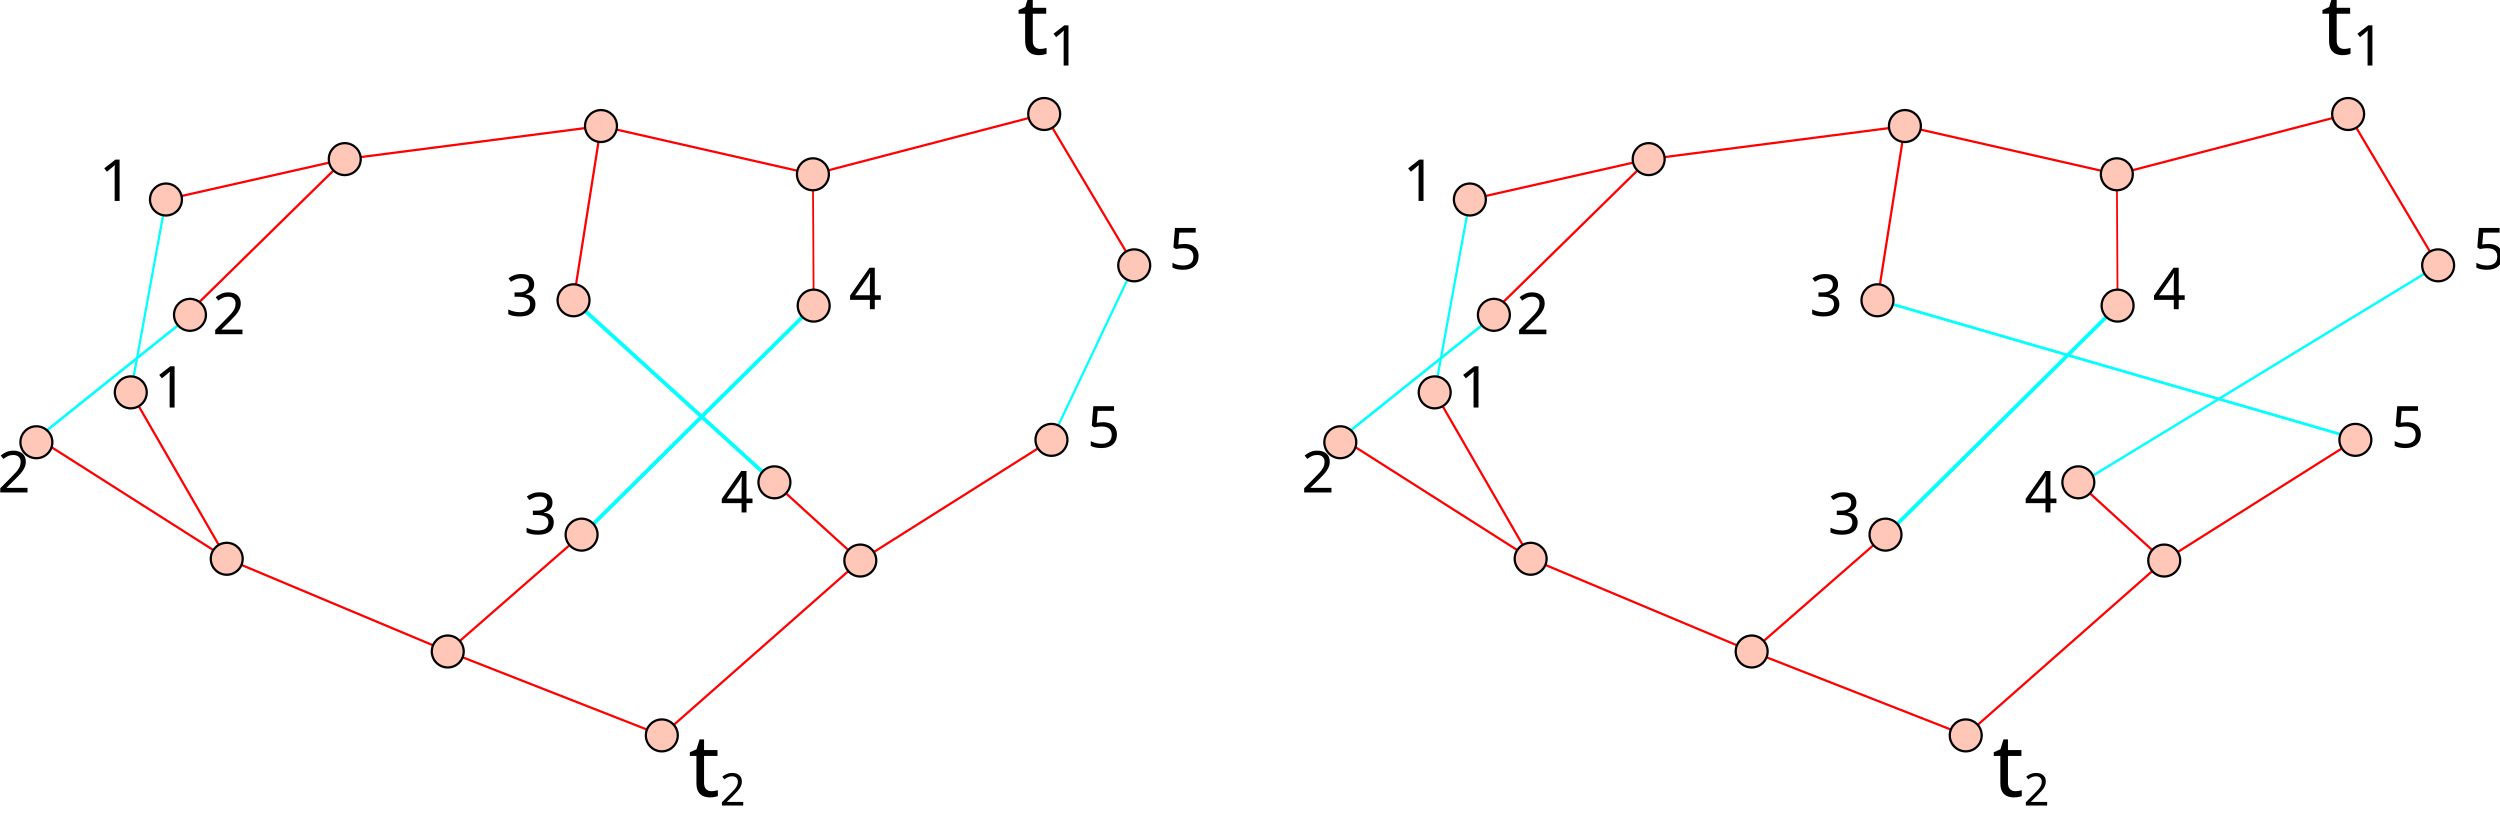
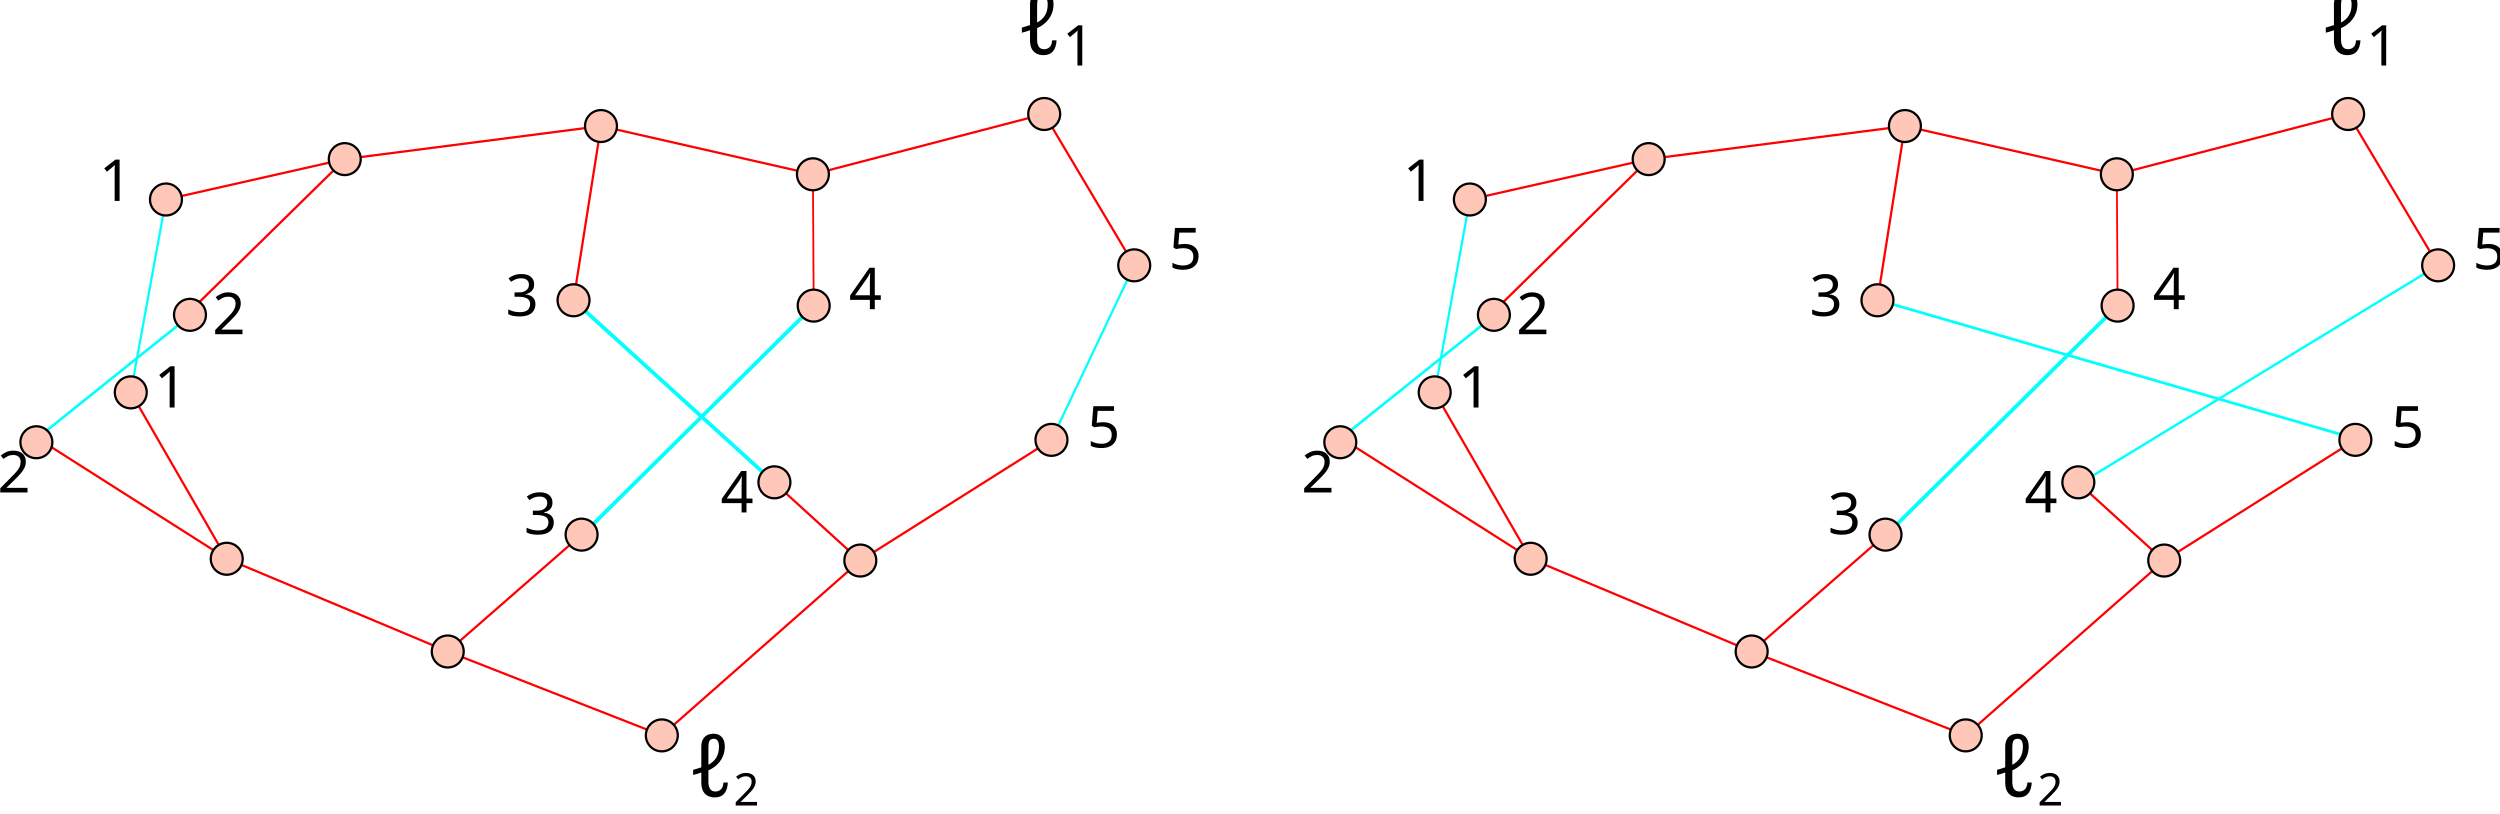
<svg xmlns="http://www.w3.org/2000/svg" xmlns:xlink="http://www.w3.org/1999/xlink" height="450.516" version="1.1" viewBox="0 0 1107.082 360.413" width="1383.852" id="svg2">
  <defs id="defs4" style="stroke-linecap:butt;stroke-linejoin:round">
    <style type="text/css" id="style6">
*{stroke-linecap:butt;stroke-linejoin:round;}
  </style>
    <defs id="defs91">
      <path style="stroke-linecap:butt;stroke-linejoin:round" id="C0_0_483d1e1a4f" d="M 0,7.071 C 1.875,7.071 3.674,6.326 5,5 6.326,3.674 7.071,1.875 7.071,0 7.071,-1.875 6.326,-3.674 5,-5 3.674,-6.326 1.875,-7.071 0,-7.071 c -1.875,0 -3.674,0.745 -5,2.071 -1.326,1.326 -2.071,3.125 -2.071,5 0,1.875 0.745,3.674 2.071,5 1.326,1.326 3.125,2.071 5,2.071 z" />
    </defs>
  </defs>
  <path transform="matrix(3.705493,-0.6580016,-2.278482,-1.070107,-160.7069,638.2339)" clip-path="url(#pf358491069)" d="M 460.027,203.747 388.328,157.11" style="fill:none;stroke:#00ffff;stroke-width:0.428;stroke-linecap:square;stroke-linejoin:round" id="path3602" />
  <path clip-path="url(#pf358491069)" d="M 110.045,453.175 52.038,388.581" style="fill:none;stroke:#00ffff;stroke-width:0.35;stroke-linecap:square;stroke-linejoin:round" id="path3156" transform="matrix(5.72538,-0.6359922,-3.520497,-1.034314,1326.578,673.2144)" />
  <path id="path3160" style="fill:none;stroke:#00ffff;stroke-width:0.429;stroke-linecap:square;stroke-linejoin:round" d="M 110.045,453.175 52.038,388.581" clip-path="url(#pf358491069)" transform="matrix(-4.875731,-0.4964784,2.998053,-0.8074223,-568.4507,553.2527)" />
  <path style="fill:none;stroke:#ff0000;stroke-width:1;stroke-linecap:butt;stroke-linejoin:miter;stroke-miterlimit:4;stroke-opacity:1;stroke-dasharray:none" d="M 266.137,55.815 253.984,132.98" id="path3357" />
  <path style="fill:none;stroke:#ff0000;stroke-width:0.8px;stroke-linecap:butt;stroke-linejoin:miter;stroke-opacity:1;display:inline" d="m 359.988,77.186 0.338,58.151" id="path3345" />
  <g id="line2d_3" style="stroke-linecap:butt;stroke-linejoin:round" transform="matrix(0.8518452,-0.5237937,-0.5237937,-0.8518452,217.1193,532.0244)">
    <path clip-path="url(#pf358491069)" d="M 189.098,230.346 111.505,217.312" style="fill:none;stroke:#ff0000;stroke-width:1;stroke-linecap:square;stroke-linejoin:round" id="path29" />
  </g>
  <path id="use3076" d="m 342.977,213.838 38.036,34.638" style="fill:none;stroke:#ff0000;stroke-width:1;stroke-linecap:butt;stroke-linejoin:miter;stroke-miterlimit:4;stroke-opacity:1;stroke-dasharray:none" />
  <use height="468" width="625" id="use112" y="230.346" xlink:href="#C0_0_483d1e1a4f" x="189.098" style="fill:#fec7b8;stroke:#000000;stroke-width:1;stroke-linecap:butt;stroke-linejoin:round" transform="matrix(0.8518452,-0.5237937,-0.5237937,-0.8518452,217.1193,532.0244)" />
  <use height="468" width="625" id="use116" y="228.956" xlink:href="#C0_0_483d1e1a4f" x="314.472" style="fill:#fec7b8;stroke:#000000;stroke-width:1;stroke-linecap:butt;stroke-linejoin:round" transform="matrix(0.8518452,-0.5237937,-0.5237937,-0.8518452,194.9838,573.344)" />
  <use height="468" width="625" id="use118" y="263.659" xlink:href="#C0_0_483d1e1a4f" x="272.201" style="fill:#fec7b8;stroke:#000000;stroke-width:1;stroke-linecap:butt;stroke-linejoin:round" transform="matrix(0.8518452,-0.5237937,-0.5237937,-0.8518452,266.5553,502.5104)" />
  <use height="468" width="625" id="use128" y="314.549" xlink:href="#C0_0_483d1e1a4f" x="309.449" style="fill:#fec7b8;stroke:#000000;stroke-width:1;stroke-linecap:butt;stroke-linejoin:round" transform="matrix(0.8518452,-0.5237937,-0.5237937,-0.8518452,155.1398,563.0141)" />
  <text id="text3307" y="139.88" x="223.919" style="font-size:38.4px;font-style:normal;font-variant:normal;font-weight:normal;font-stretch:normal;line-height:125%;letter-spacing:0px;word-spacing:0px;fill:#000000;fill-opacity:1;stroke:none;font-family:Sans;-inkscape-font-specification:Sans" xml:space="preserve">
    <tspan style="font-size:25.6px;font-style:normal;font-variant:normal;font-weight:normal;font-stretch:normal;font-family:cmmi10;-inkscape-font-specification:cmmi10" y="139.88" x="223.919" id="tspan3309">3</tspan>
  </text>
  <text xml:space="preserve" style="font-size:38.4px;font-style:normal;font-variant:normal;font-weight:normal;font-stretch:normal;line-height:125%;letter-spacing:0px;word-spacing:0px;fill:#000000;fill-opacity:1;stroke:none;font-family:Sans;-inkscape-font-specification:Sans" x="319.102" y="226.946" id="text3321">
    <tspan id="tspan3323" x="319.102" y="226.946" style="font-size:25.6px;font-style:normal;font-variant:normal;font-weight:normal;font-stretch:normal;font-family:cmmi10;-inkscape-font-specification:cmmi10">4</tspan>
  </text>
  <text xml:space="preserve" style="font-size:38.4px;font-style:normal;font-variant:normal;font-weight:normal;font-stretch:normal;line-height:125%;letter-spacing:0px;word-spacing:0px;fill:#000000;fill-opacity:1;stroke:none;font-family:Sans;-inkscape-font-specification:Sans" x="232.036" y="236.538" id="text3341">
    <tspan id="tspan3343" x="232.036" y="236.538" style="font-size:25.6px;font-style:normal;font-variant:normal;font-weight:normal;font-stretch:normal;font-family:cmmi10;-inkscape-font-specification:cmmi10">3</tspan>
  </text>
  <path id="path23" style="fill:none;stroke:#ff0000;stroke-width:1;stroke-linecap:square;stroke-linejoin:round" d="M 52.038,388.581 49.643,303.553" clip-path="url(#pf358491069)" transform="matrix(0.8518452,-0.5237937,-0.5237937,-0.8518452,217.1193,532.0244)" />
  <path id="path26" style="fill:none;stroke:#00ffff;stroke-width:1;stroke-linecap:square;stroke-linejoin:round" d="M 110.045,453.175 52.038,388.581" clip-path="url(#pf358491069)" transform="matrix(0.8518452,-0.5237937,-0.5237937,-0.8518452,217.1193,532.0244)" />
  <g id="line2d_5" style="stroke-linecap:butt;stroke-linejoin:round" transform="matrix(0.8518452,-0.5237937,-0.5237937,-0.8518452,217.1193,532.0244)">
    <path clip-path="url(#pf358491069)" d="M 461.177,281.715 359.944,312.619" style="fill:none;stroke:#ff0000;stroke-width:1;stroke-linecap:square;stroke-linejoin:round" id="path35" />
  </g>
  <g id="line2d_7" style="stroke-linecap:butt;stroke-linejoin:round" transform="matrix(0.8518452,-0.5237937,-0.5237937,-0.8518452,217.1193,532.0244)">
    <path clip-path="url(#pf358491069)" d="M 291.191,379.981 186.867,426.936" style="fill:none;stroke:#ff0000;stroke-width:1;stroke-linecap:square;stroke-linejoin:round" id="path41" />
  </g>
  <path id="path44" style="fill:none;stroke:#ff0000;stroke-width:0.726;stroke-linecap:square;stroke-linejoin:round" d="M 17.779,368.995 49.643,303.553" clip-path="url(#pf358491069)" transform="matrix(1.174058,-0.7219203,-0.7219203,-1.174058,261.0765,639.4796)" />
  <path id="path47" style="fill:none;stroke:#ff0000;stroke-width:1;stroke-linecap:square;stroke-linejoin:round" d="M 388.328,157.11 288.231,155.924" clip-path="url(#pf358491069)" transform="matrix(0.8518452,-0.5237937,-0.5237937,-0.8518452,217.1193,532.0244)" />
  <path id="path53" style="fill:none;stroke:#ff0000;stroke-width:1;stroke-linecap:square;stroke-linejoin:round" d="m 110.045,453.175 76.822,-26.239" clip-path="url(#pf358491069)" transform="matrix(0.8518452,-0.5237937,-0.5237937,-0.8518452,217.1193,532.0244)" />
  <g id="line2d_12" style="stroke-linecap:butt;stroke-linejoin:round" transform="matrix(0.8518452,-0.5237937,-0.5237937,-0.8518452,217.1193,532.0244)">
    <path clip-path="url(#pf358491069)" d="m 460.027,203.747 1.15,77.968" style="fill:none;stroke:#ff0000;stroke-width:1;stroke-linecap:square;stroke-linejoin:round" id="path56" />
  </g>
  <g id="line2d_13" style="stroke-linecap:butt;stroke-linejoin:round" transform="matrix(0.8518452,-0.5237937,-0.5237937,-0.8518452,217.1193,532.0244)">
    <path clip-path="url(#pf358491069)" d="M 288.231,155.924 172.795,136.007" style="fill:none;stroke:#ff0000;stroke-width:1;stroke-linecap:square;stroke-linejoin:round" id="path59" />
  </g>
  <path id="path65" style="fill:none;stroke:#00ffff;stroke-width:0.816;stroke-linecap:square;stroke-linejoin:round" d="M 87.953,418.066 17.779,368.995" clip-path="url(#pf358491069)" transform="matrix(1.769716,-0.3782007,-1.088186,-0.6150674,385.9051,428.1969)" />
  <path id="path68" style="fill:none;stroke:#ff0000;stroke-width:0.979;stroke-linecap:square;stroke-linejoin:round" d="m 87.953,418.066 98.914,8.87" clip-path="url(#pf358491069)" transform="matrix(0.7582826,-0.6134251,-0.4662628,-0.9976127,210.0959,611.0925)" />
  <g id="line2d_17" style="stroke-linecap:butt;stroke-linejoin:round" transform="matrix(0.8518452,-0.5237937,-0.5237937,-0.8518452,217.1193,532.0244)">
    <path clip-path="url(#pf358491069)" d="m 359.944,312.619 -68.753,67.362" style="fill:none;stroke:#ff0000;stroke-width:1;stroke-linecap:square;stroke-linejoin:round" id="path71" />
  </g>
  <g id="line2d_19" style="stroke-linecap:butt;stroke-linejoin:round" transform="matrix(0.8518452,-0.5237937,-0.5237937,-0.8518452,217.1193,532.0244)">
    <path clip-path="url(#pf358491069)" d="M 111.505,217.312 49.643,303.553" style="fill:none;stroke:#ff0000;stroke-width:1;stroke-linecap:square;stroke-linejoin:round" id="path77" />
  </g>
  <path id="path83" style="fill:none;stroke:#00ffff;stroke-width:1;stroke-linecap:square;stroke-linejoin:round" d="M 460.027,203.747 388.328,157.11" clip-path="url(#pf358491069)" transform="matrix(0.8518452,-0.5237937,-0.5237937,-0.8518452,217.1193,532.0244)" />
  <g id="line2d_22" style="stroke-linecap:butt;stroke-linejoin:round" transform="matrix(0.8518452,-0.5237937,-0.5237937,-0.8518452,217.1193,532.0244)">
    <path clip-path="url(#pf358491069)" d="m 172.795,136.007 -61.29,81.305" style="fill:none;stroke:#ff0000;stroke-width:1;stroke-linecap:square;stroke-linejoin:round" id="path86" />
  </g>
  <g id="matplotlib.axis_1" style="stroke-linecap:butt;stroke-linejoin:round" transform="matrix(0.8518452,-0.5237937,-0.5237937,-0.8518452,217.1193,532.0244)" />
  <g id="matplotlib.axis_2" style="stroke-linecap:butt;stroke-linejoin:round" transform="matrix(0.8518452,-0.5237937,-0.5237937,-0.8518452,217.1193,532.0244)" />
  <use height="468" width="625" id="use94" y="418.066" xlink:href="#C0_0_483d1e1a4f" x="87.953" style="fill:#fec7b8;stroke:#000000;stroke-width:1;stroke-linecap:butt;stroke-linejoin:round" transform="matrix(0.8518452,-0.5237937,-0.5237937,-0.8518452,228.187,541.6165)" />
  <use height="468" width="625" id="use96" y="388.581" xlink:href="#C0_0_483d1e1a4f" x="52.037" style="fill:#fec7b8;stroke:#000000;stroke-width:1;stroke-linecap:butt;stroke-linejoin:round" transform="matrix(0.8518452,-0.5237937,-0.5237937,-0.8518452,217.1193,532.0244)" />
  <use height="468" width="625" id="use100" y="157.11" xlink:href="#C0_0_483d1e1a4f" x="388.328" style="fill:#fec7b8;stroke:#000000;stroke-width:1;stroke-linecap:butt;stroke-linejoin:round" transform="matrix(0.8518452,-0.5237937,-0.5237937,-0.8518452,217.1193,532.0244)" />
  <use height="468" width="625" id="use102" y="136.007" xlink:href="#C0_0_483d1e1a4f" x="172.795" style="fill:#fec7b8;stroke:#000000;stroke-width:1;stroke-linecap:butt;stroke-linejoin:round" transform="matrix(0.8518452,-0.5237937,-0.5237937,-0.8518452,217.1193,532.0244)" />
  <use height="468" width="625" id="use104" y="312.619" xlink:href="#C0_0_483d1e1a4f" x="359.944" style="fill:#fec7b8;stroke:#000000;stroke-width:1;stroke-linecap:butt;stroke-linejoin:round" transform="matrix(0.8518452,-0.5237937,-0.5237937,-0.8518452,217.1193,532.0244)" />
  <use height="468" width="625" id="use106" y="368.995" xlink:href="#C0_0_483d1e1a4f" x="17.778" style="fill:#fec7b8;stroke:#000000;stroke-width:1;stroke-linecap:butt;stroke-linejoin:round" transform="matrix(0.8518452,-0.5237937,-0.5237937,-0.8518452,194.2459,519.4809)" />
  <use height="468" width="625" id="use108" y="281.715" xlink:href="#C0_0_483d1e1a4f" x="461.177" style="fill:#fec7b8;stroke:#000000;stroke-width:1;stroke-linecap:butt;stroke-linejoin:round" transform="matrix(0.8518452,-0.5237937,-0.5237937,-0.8518452,217.1193,532.0244)" />
  <use height="468" width="625" id="use110" y="217.312" xlink:href="#C0_0_483d1e1a4f" x="111.505" style="fill:#fec7b8;stroke:#000000;stroke-width:1;stroke-linecap:butt;stroke-linejoin:round" transform="matrix(0.8518452,-0.5237937,-0.5237937,-0.8518452,217.1193,532.0244)" />
  <use height="468" width="625" id="use114" y="203.747" xlink:href="#C0_0_483d1e1a4f" x="460.027" style="fill:#fec7b8;stroke:#000000;stroke-width:1;stroke-linecap:butt;stroke-linejoin:round" transform="matrix(0.8518452,-0.5237937,-0.5237937,-0.8518452,217.1193,532.0244)" />
  <use height="468" width="625" id="use120" y="426.936" xlink:href="#C0_0_483d1e1a4f" x="186.867" style="fill:#fec7b8;stroke:#000000;stroke-width:1;stroke-linecap:butt;stroke-linejoin:round" transform="matrix(0.8518452,-0.5237937,-0.5237937,-0.8518452,217.1193,532.0244)" />
  <use height="468" width="625" id="use122" y="155.924" xlink:href="#C0_0_483d1e1a4f" x="288.231" style="fill:#fec7b8;stroke:#000000;stroke-width:1;stroke-linecap:butt;stroke-linejoin:round" transform="matrix(0.8518452,-0.5237937,-0.5237937,-0.8518452,217.1193,532.0244)" />
  <use height="468" width="625" id="use126" y="379.981" xlink:href="#C0_0_483d1e1a4f" x="291.191" style="fill:#fec7b8;stroke:#000000;stroke-width:1;stroke-linecap:butt;stroke-linejoin:round" transform="matrix(0.8518452,-0.5237937,-0.5237937,-0.8518452,217.1193,532.0244)" />
  <use height="468" width="625" id="use130" y="453.175" xlink:href="#C0_0_483d1e1a4f" x="110.045" style="fill:#fec7b8;stroke:#000000;stroke-width:1;stroke-linecap:butt;stroke-linejoin:round" transform="matrix(0.8518452,-0.5237937,-0.5237937,-0.8518452,217.1193,532.0244)" />
  <use height="468" width="625" id="use132" y="303.553" xlink:href="#C0_0_483d1e1a4f" x="49.643" style="fill:#fec7b8;stroke:#000000;stroke-width:1;stroke-linecap:butt;stroke-linejoin:round" transform="matrix(0.8518452,-0.5237937,-0.5237937,-0.8518452,217.1193,532.0244)" />
  <defs id="defs134">
    <clipPath id="pf358491069">
      <rect height="406.08" width="550.08" x="7.2" y="54.904" id="rect137" style="stroke-linecap:butt;stroke-linejoin:round" />
    </clipPath>
  </defs>
  <text xml:space="preserve" style="font-size:38.4px;font-style:normal;font-variant:normal;font-weight:normal;font-stretch:normal;line-height:125%;letter-spacing:0px;word-spacing:0px;fill:#000000;fill-opacity:1;stroke:none;font-family:Sans;-inkscape-font-specification:Sans" x="450.44" y="24.038" id="text3293">
-     <tspan id="tspan3295" x="450.44" y="24.038" style="font-style:normal;font-variant:normal;font-weight:normal;font-stretch:normal;font-family:cmmi10;-inkscape-font-specification:cmmi10">t<tspan style="font-size:24.96px;baseline-shift:sub" id="tspan3297">1</tspan>
+     <tspan id="tspan3295" x="450.44" y="24.038" style="font-style:normal;font-variant:normal;font-weight:normal;font-stretch:normal;font-family:cmmi10;-inkscape-font-specification:cmmi10">ℓ<tspan style="font-size:24.96px;baseline-shift:sub" id="tspan3297">1</tspan>
    </tspan>
  </text>
  <text id="text3299" y="352.733" x="304.874" style="font-size:38.4px;font-style:normal;font-variant:normal;font-weight:normal;font-stretch:normal;line-height:125%;letter-spacing:0px;word-spacing:0px;fill:#000000;fill-opacity:1;stroke:none;font-family:Sans;-inkscape-font-specification:Sans" xml:space="preserve">
-     <tspan style="font-style:normal;font-variant:normal;font-weight:normal;font-stretch:normal;font-family:cmmi10;-inkscape-font-specification:cmmi10" y="352.733" x="304.874" id="tspan3301">t<tspan style="font-size:52%;baseline-shift:sub" id="tspan3305">2</tspan>
+     <tspan style="font-style:normal;font-variant:normal;font-weight:normal;font-stretch:normal;font-family:cmmi10;-inkscape-font-specification:cmmi10" y="352.733" x="304.874" id="tspan3301">ℓ<tspan style="font-size:52%;baseline-shift:sub" id="tspan3305">2</tspan>
    </tspan>
  </text>
  <text xml:space="preserve" style="font-size:38.4px;font-style:normal;font-variant:normal;font-weight:normal;font-stretch:normal;line-height:125%;letter-spacing:0px;word-spacing:0px;fill:#000000;fill-opacity:1;stroke:none;font-family:Sans;-inkscape-font-specification:Sans" x="43.884" y="88.968" id="text3313">
    <tspan id="tspan3315" x="43.884" y="88.968" style="font-size:25.6px;font-style:normal;font-variant:normal;font-weight:normal;font-stretch:normal;font-family:cmmi10;-inkscape-font-specification:cmmi10">1</tspan>
  </text>
  <text id="text3317" y="218.092" x="-1.125" style="font-size:38.4px;font-style:normal;font-variant:normal;font-weight:normal;font-stretch:normal;line-height:125%;letter-spacing:0px;word-spacing:0px;fill:#000000;fill-opacity:1;stroke:none;font-family:Sans;-inkscape-font-specification:Sans" xml:space="preserve">
    <tspan style="font-size:25.6px;font-style:normal;font-variant:normal;font-weight:normal;font-stretch:normal;font-family:cmmi10;-inkscape-font-specification:cmmi10" y="218.092" x="-1.125" id="tspan3319">2</tspan>
  </text>
  <text id="text3325" y="119.22" x="517.584" style="font-size:38.4px;font-style:normal;font-variant:normal;font-weight:normal;font-stretch:normal;line-height:125%;letter-spacing:0px;word-spacing:0px;fill:#000000;fill-opacity:1;stroke:none;font-family:Sans;-inkscape-font-specification:Sans" xml:space="preserve">
    <tspan style="font-size:25.6px;font-style:normal;font-variant:normal;font-weight:normal;font-stretch:normal;font-family:cmmi10;-inkscape-font-specification:cmmi10" y="119.22" x="517.584" id="tspan3327">5</tspan>
  </text>
  <text id="text3329" y="180.462" x="68.233" style="font-size:38.4px;font-style:normal;font-variant:normal;font-weight:normal;font-stretch:normal;line-height:125%;letter-spacing:0px;word-spacing:0px;fill:#000000;fill-opacity:1;stroke:none;font-family:Sans;-inkscape-font-specification:Sans" xml:space="preserve">
    <tspan style="font-size:25.6px;font-style:normal;font-variant:normal;font-weight:normal;font-stretch:normal;font-family:cmmi10;-inkscape-font-specification:cmmi10" y="180.462" x="68.233" id="tspan3331">1</tspan>
  </text>
  <text id="text3333" y="136.929" x="375.917" style="font-size:38.4px;font-style:normal;font-variant:normal;font-weight:normal;font-stretch:normal;line-height:125%;letter-spacing:0px;word-spacing:0px;fill:#000000;fill-opacity:1;stroke:none;font-family:Sans;-inkscape-font-specification:Sans" xml:space="preserve">
    <tspan style="font-size:25.6px;font-style:normal;font-variant:normal;font-weight:normal;font-stretch:normal;font-family:cmmi10;-inkscape-font-specification:cmmi10" y="136.929" x="375.917" id="tspan3335">4</tspan>
  </text>
  <text xml:space="preserve" style="font-size:38.4px;font-style:normal;font-variant:normal;font-weight:normal;font-stretch:normal;line-height:125%;letter-spacing:0px;word-spacing:0px;fill:#000000;fill-opacity:1;stroke:none;font-family:Sans;-inkscape-font-specification:Sans" x="481.429" y="198.17" id="text3337">
    <tspan id="tspan3339" x="481.429" y="198.17" style="font-size:25.6px;font-style:normal;font-variant:normal;font-weight:normal;font-stretch:normal;font-family:cmmi10;-inkscape-font-specification:cmmi10">5</tspan>
  </text>
  <text xml:space="preserve" style="font-size:38.4px;font-style:normal;font-variant:normal;font-weight:normal;font-stretch:normal;line-height:125%;letter-spacing:0px;word-spacing:0px;fill:#000000;fill-opacity:1;stroke:none;font-family:Sans;-inkscape-font-specification:Sans" x="94.058" y="147.996" id="text3068">
    <tspan id="tspan3070" x="94.058" y="147.996" style="font-size:25.6px;font-style:normal;font-variant:normal;font-weight:normal;font-stretch:normal;font-family:cmmi10;-inkscape-font-specification:cmmi10">2</tspan>
  </text>
  <path transform="matrix(5.72538,-0.6359922,-3.520497,-1.034314,1903.994,673.2144)" id="path3530" style="fill:none;stroke:#00ffff;stroke-width:0.35;stroke-linecap:square;stroke-linejoin:round" d="M 110.045,453.175 52.038,388.581" clip-path="url(#pf358491069)" />
  <path transform="matrix(-11.37195,-0.3701804,6.992534,-0.602024,-1086.357,446.2729)" clip-path="url(#pf358491069)" d="M 110.045,453.175 52.038,388.581" style="fill:none;stroke:#00ffff;stroke-width:0.326;stroke-linecap:square;stroke-linejoin:round" id="path3532" />
  <path id="path3534" d="M 843.553,55.815 831.4,132.98" style="fill:none;stroke:#ff0000;stroke-width:1;stroke-linecap:butt;stroke-linejoin:miter;stroke-miterlimit:4;stroke-opacity:1;stroke-dasharray:none" />
  <path id="path3536" d="m 937.404,77.186 0.338,58.151" style="fill:none;stroke:#ff0000;stroke-width:0.8px;stroke-linecap:butt;stroke-linejoin:miter;stroke-opacity:1;display:inline" />
  <g transform="matrix(0.8518452,-0.5237937,-0.5237937,-0.8518452,794.5358,532.0244)" style="stroke-linecap:butt;stroke-linejoin:round" id="g3538">
    <path id="path3540" style="fill:none;stroke:#ff0000;stroke-width:1;stroke-linecap:square;stroke-linejoin:round" d="M 189.098,230.346 111.505,217.312" clip-path="url(#pf358491069)" />
  </g>
  <path style="fill:none;stroke:#ff0000;stroke-width:1;stroke-linecap:butt;stroke-linejoin:miter;stroke-miterlimit:4;stroke-opacity:1;stroke-dasharray:none" d="m 920.393,213.838 38.036,34.638" id="path3542" />
  <use transform="matrix(0.8518452,-0.5237937,-0.5237937,-0.8518452,794.5358,532.0244)" style="fill:#fec7b8;stroke:#000000;stroke-width:1;stroke-linecap:butt;stroke-linejoin:round" x="189.098" xlink:href="#C0_0_483d1e1a4f" y="230.346" id="use3544" width="625" height="468" />
  <use transform="matrix(0.8518452,-0.5237937,-0.5237937,-0.8518452,772.4003,573.344)" style="fill:#fec7b8;stroke:#000000;stroke-width:1;stroke-linecap:butt;stroke-linejoin:round" x="314.472" xlink:href="#C0_0_483d1e1a4f" y="228.956" id="use3546" width="625" height="468" />
  <use transform="matrix(0.8518452,-0.5237937,-0.5237937,-0.8518452,843.9718,502.5104)" style="fill:#fec7b8;stroke:#000000;stroke-width:1;stroke-linecap:butt;stroke-linejoin:round" x="272.201" xlink:href="#C0_0_483d1e1a4f" y="263.659" id="use3548" width="625" height="468" />
  <use transform="matrix(0.8518452,-0.5237937,-0.5237937,-0.8518452,732.5563,563.0141)" style="fill:#fec7b8;stroke:#000000;stroke-width:1;stroke-linecap:butt;stroke-linejoin:round" x="309.449" xlink:href="#C0_0_483d1e1a4f" y="314.549" id="use3550" width="625" height="468" />
  <text xml:space="preserve" style="font-size:38.4px;font-style:normal;font-variant:normal;font-weight:normal;font-stretch:normal;line-height:125%;letter-spacing:0px;word-spacing:0px;fill:#000000;fill-opacity:1;stroke:none;font-family:Sans;-inkscape-font-specification:Sans" x="801.336" y="139.88" id="text3552">
    <tspan id="tspan3554" x="801.336" y="139.88" style="font-size:25.6px;font-style:normal;font-variant:normal;font-weight:normal;font-stretch:normal;font-family:cmmi10;-inkscape-font-specification:cmmi10">3</tspan>
  </text>
  <text id="text3556" y="226.946" x="896.519" style="font-size:38.4px;font-style:normal;font-variant:normal;font-weight:normal;font-stretch:normal;line-height:125%;letter-spacing:0px;word-spacing:0px;fill:#000000;fill-opacity:1;stroke:none;font-family:Sans;-inkscape-font-specification:Sans" xml:space="preserve">
    <tspan style="font-size:25.6px;font-style:normal;font-variant:normal;font-weight:normal;font-stretch:normal;font-family:cmmi10;-inkscape-font-specification:cmmi10" y="226.946" x="896.519" id="tspan3558">4</tspan>
  </text>
  <text id="text3560" y="236.538" x="809.452" style="font-size:38.4px;font-style:normal;font-variant:normal;font-weight:normal;font-stretch:normal;line-height:125%;letter-spacing:0px;word-spacing:0px;fill:#000000;fill-opacity:1;stroke:none;font-family:Sans;-inkscape-font-specification:Sans" xml:space="preserve">
    <tspan style="font-size:25.6px;font-style:normal;font-variant:normal;font-weight:normal;font-stretch:normal;font-family:cmmi10;-inkscape-font-specification:cmmi10" y="236.538" x="809.452" id="tspan3562">3</tspan>
  </text>
  <path transform="matrix(0.8518452,-0.5237937,-0.5237937,-0.8518452,794.5358,532.0244)" clip-path="url(#pf358491069)" d="M 52.038,388.581 49.643,303.553" style="fill:none;stroke:#ff0000;stroke-width:1;stroke-linecap:square;stroke-linejoin:round" id="path3564" />
  <path transform="matrix(0.8518452,-0.5237937,-0.5237937,-0.8518452,794.5358,532.0244)" clip-path="url(#pf358491069)" d="M 110.045,453.175 52.038,388.581" style="fill:none;stroke:#00ffff;stroke-width:1;stroke-linecap:square;stroke-linejoin:round" id="path3566" />
  <g transform="matrix(0.8518452,-0.5237937,-0.5237937,-0.8518452,794.5358,532.0244)" style="stroke-linecap:butt;stroke-linejoin:round" id="g3568">
    <path id="path3570" style="fill:none;stroke:#ff0000;stroke-width:1;stroke-linecap:square;stroke-linejoin:round" d="M 461.177,281.715 359.944,312.619" clip-path="url(#pf358491069)" />
  </g>
  <g transform="matrix(0.8518452,-0.5237937,-0.5237937,-0.8518452,794.5358,532.0244)" style="stroke-linecap:butt;stroke-linejoin:round" id="g3572">
    <path id="path3574" style="fill:none;stroke:#ff0000;stroke-width:1;stroke-linecap:square;stroke-linejoin:round" d="M 291.191,379.981 186.867,426.936" clip-path="url(#pf358491069)" />
  </g>
  <path transform="matrix(1.174058,-0.7219203,-0.7219203,-1.174058,838.4929,639.4796)" clip-path="url(#pf358491069)" d="M 17.779,368.995 49.643,303.553" style="fill:none;stroke:#ff0000;stroke-width:0.726;stroke-linecap:square;stroke-linejoin:round" id="path3576" />
  <path transform="matrix(0.8518452,-0.5237937,-0.5237937,-0.8518452,794.5358,532.0244)" clip-path="url(#pf358491069)" d="M 388.328,157.11 288.231,155.924" style="fill:none;stroke:#ff0000;stroke-width:1;stroke-linecap:square;stroke-linejoin:round" id="path3578" />
  <path transform="matrix(0.8518452,-0.5237937,-0.5237937,-0.8518452,794.5358,532.0244)" clip-path="url(#pf358491069)" d="m 110.045,453.175 76.822,-26.239" style="fill:none;stroke:#ff0000;stroke-width:1;stroke-linecap:square;stroke-linejoin:round" id="path3580" />
  <g transform="matrix(0.8518452,-0.5237937,-0.5237937,-0.8518452,794.5358,532.0244)" style="stroke-linecap:butt;stroke-linejoin:round" id="g3582">
    <path id="path3584" style="fill:none;stroke:#ff0000;stroke-width:1;stroke-linecap:square;stroke-linejoin:round" d="m 460.027,203.747 1.15,77.968" clip-path="url(#pf358491069)" />
  </g>
  <g transform="matrix(0.8518452,-0.5237937,-0.5237937,-0.8518452,794.5358,532.0244)" style="stroke-linecap:butt;stroke-linejoin:round" id="g3586">
    <path id="path3588" style="fill:none;stroke:#ff0000;stroke-width:1;stroke-linecap:square;stroke-linejoin:round" d="M 288.231,155.924 172.795,136.007" clip-path="url(#pf358491069)" />
  </g>
  <path transform="matrix(1.769716,-0.3782007,-1.088186,-0.6150674,963.3216,428.1969)" clip-path="url(#pf358491069)" d="M 87.953,418.066 17.779,368.995" style="fill:none;stroke:#00ffff;stroke-width:0.816;stroke-linecap:square;stroke-linejoin:round" id="path3590" />
  <path transform="matrix(0.7582826,-0.6134251,-0.4662628,-0.9976127,787.5124,611.0925)" clip-path="url(#pf358491069)" d="m 87.953,418.066 98.914,8.87" style="fill:none;stroke:#ff0000;stroke-width:0.979;stroke-linecap:square;stroke-linejoin:round" id="path3592" />
  <g transform="matrix(0.8518452,-0.5237937,-0.5237937,-0.8518452,794.5358,532.0244)" style="stroke-linecap:butt;stroke-linejoin:round" id="g3594">
    <path id="path3596" style="fill:none;stroke:#ff0000;stroke-width:1;stroke-linecap:square;stroke-linejoin:round" d="m 359.944,312.619 -68.753,67.362" clip-path="url(#pf358491069)" />
  </g>
  <g transform="matrix(0.8518452,-0.5237937,-0.5237937,-0.8518452,794.5358,532.0244)" style="stroke-linecap:butt;stroke-linejoin:round" id="g3598">
    <path id="path3600" style="fill:none;stroke:#ff0000;stroke-width:1;stroke-linecap:square;stroke-linejoin:round" d="M 111.505,217.312 49.643,303.553" clip-path="url(#pf358491069)" />
  </g>
  <g transform="matrix(0.8518452,-0.5237937,-0.5237937,-0.8518452,794.5358,532.0244)" style="stroke-linecap:butt;stroke-linejoin:round" id="g3604">
    <path id="path3606" style="fill:none;stroke:#ff0000;stroke-width:1;stroke-linecap:square;stroke-linejoin:round" d="m 172.795,136.007 -61.29,81.305" clip-path="url(#pf358491069)" />
  </g>
  <use transform="matrix(0.8518452,-0.5237937,-0.5237937,-0.8518452,805.6035,541.6165)" style="fill:#fec7b8;stroke:#000000;stroke-width:1;stroke-linecap:butt;stroke-linejoin:round" x="87.953" xlink:href="#C0_0_483d1e1a4f" y="418.066" id="use3608" width="625" height="468" />
  <use transform="matrix(0.8518452,-0.5237937,-0.5237937,-0.8518452,794.5358,532.0244)" style="fill:#fec7b8;stroke:#000000;stroke-width:1;stroke-linecap:butt;stroke-linejoin:round" x="52.037" xlink:href="#C0_0_483d1e1a4f" y="388.581" id="use3610" width="625" height="468" />
  <use transform="matrix(0.8518452,-0.5237937,-0.5237937,-0.8518452,794.5358,532.0244)" style="fill:#fec7b8;stroke:#000000;stroke-width:1;stroke-linecap:butt;stroke-linejoin:round" x="388.328" xlink:href="#C0_0_483d1e1a4f" y="157.11" id="use3612" width="625" height="468" />
  <use transform="matrix(0.8518452,-0.5237937,-0.5237937,-0.8518452,794.5358,532.0244)" style="fill:#fec7b8;stroke:#000000;stroke-width:1;stroke-linecap:butt;stroke-linejoin:round" x="172.795" xlink:href="#C0_0_483d1e1a4f" y="136.007" id="use3614" width="625" height="468" />
  <use transform="matrix(0.8518452,-0.5237937,-0.5237937,-0.8518452,794.5358,532.0244)" style="fill:#fec7b8;stroke:#000000;stroke-width:1;stroke-linecap:butt;stroke-linejoin:round" x="359.944" xlink:href="#C0_0_483d1e1a4f" y="312.619" id="use3616" width="625" height="468" />
  <use transform="matrix(0.8518452,-0.5237937,-0.5237937,-0.8518452,771.6624,519.4809)" style="fill:#fec7b8;stroke:#000000;stroke-width:1;stroke-linecap:butt;stroke-linejoin:round" x="17.778" xlink:href="#C0_0_483d1e1a4f" y="368.995" id="use3618" width="625" height="468" />
  <use transform="matrix(0.8518452,-0.5237937,-0.5237937,-0.8518452,794.5358,532.0244)" style="fill:#fec7b8;stroke:#000000;stroke-width:1;stroke-linecap:butt;stroke-linejoin:round" x="461.177" xlink:href="#C0_0_483d1e1a4f" y="281.715" id="use3620" width="625" height="468" />
  <use transform="matrix(0.8518452,-0.5237937,-0.5237937,-0.8518452,794.5358,532.0244)" style="fill:#fec7b8;stroke:#000000;stroke-width:1;stroke-linecap:butt;stroke-linejoin:round" x="111.505" xlink:href="#C0_0_483d1e1a4f" y="217.312" id="use3622" width="625" height="468" />
  <use transform="matrix(0.8518452,-0.5237937,-0.5237937,-0.8518452,794.5358,532.0244)" style="fill:#fec7b8;stroke:#000000;stroke-width:1;stroke-linecap:butt;stroke-linejoin:round" x="460.027" xlink:href="#C0_0_483d1e1a4f" y="203.747" id="use3624" width="625" height="468" />
  <use transform="matrix(0.8518452,-0.5237937,-0.5237937,-0.8518452,794.5358,532.0244)" style="fill:#fec7b8;stroke:#000000;stroke-width:1;stroke-linecap:butt;stroke-linejoin:round" x="186.867" xlink:href="#C0_0_483d1e1a4f" y="426.936" id="use3626" width="625" height="468" />
  <use transform="matrix(0.8518452,-0.5237937,-0.5237937,-0.8518452,794.5358,532.0244)" style="fill:#fec7b8;stroke:#000000;stroke-width:1;stroke-linecap:butt;stroke-linejoin:round" x="288.231" xlink:href="#C0_0_483d1e1a4f" y="155.924" id="use3628" width="625" height="468" />
  <use transform="matrix(0.8518452,-0.5237937,-0.5237937,-0.8518452,794.5358,532.0244)" style="fill:#fec7b8;stroke:#000000;stroke-width:1;stroke-linecap:butt;stroke-linejoin:round" x="291.191" xlink:href="#C0_0_483d1e1a4f" y="379.981" id="use3630" width="625" height="468" />
  <use transform="matrix(0.8518452,-0.5237937,-0.5237937,-0.8518452,794.5358,532.0244)" style="fill:#fec7b8;stroke:#000000;stroke-width:1;stroke-linecap:butt;stroke-linejoin:round" x="110.045" xlink:href="#C0_0_483d1e1a4f" y="453.175" id="use3632" width="625" height="468" />
  <use transform="matrix(0.8518452,-0.5237937,-0.5237937,-0.8518452,794.5358,532.0244)" style="fill:#fec7b8;stroke:#000000;stroke-width:1;stroke-linecap:butt;stroke-linejoin:round" x="49.643" xlink:href="#C0_0_483d1e1a4f" y="303.553" id="use3634" width="625" height="468" />
  <text id="text3636" y="24.038" x="1027.856" style="font-size:38.4px;font-style:normal;font-variant:normal;font-weight:normal;font-stretch:normal;line-height:125%;letter-spacing:0px;word-spacing:0px;fill:#000000;fill-opacity:1;stroke:none;font-family:Sans;-inkscape-font-specification:Sans" xml:space="preserve">
-     <tspan style="font-style:normal;font-variant:normal;font-weight:normal;font-stretch:normal;font-family:cmmi10;-inkscape-font-specification:cmmi10" y="24.038" x="1027.856" id="tspan3638">t<tspan id="tspan3640" style="font-size:24.96px;baseline-shift:sub">1</tspan>
+     <tspan style="font-style:normal;font-variant:normal;font-weight:normal;font-stretch:normal;font-family:cmmi10;-inkscape-font-specification:cmmi10" y="24.038" x="1027.856" id="tspan3638">ℓ<tspan id="tspan3640" style="font-size:24.96px;baseline-shift:sub">1</tspan>
    </tspan>
  </text>
  <text xml:space="preserve" style="font-size:38.4px;font-style:normal;font-variant:normal;font-weight:normal;font-stretch:normal;line-height:125%;letter-spacing:0px;word-spacing:0px;fill:#000000;fill-opacity:1;stroke:none;font-family:Sans;-inkscape-font-specification:Sans" x="882.291" y="352.733" id="text3642">
-     <tspan id="tspan3644" x="882.291" y="352.733" style="font-style:normal;font-variant:normal;font-weight:normal;font-stretch:normal;font-family:cmmi10;-inkscape-font-specification:cmmi10">t<tspan id="tspan3646" style="font-size:19.968px;baseline-shift:sub">2</tspan>
+     <tspan id="tspan3644" x="882.291" y="352.733" style="font-style:normal;font-variant:normal;font-weight:normal;font-stretch:normal;font-family:cmmi10;-inkscape-font-specification:cmmi10">ℓ<tspan id="tspan3646" style="font-size:19.968px;baseline-shift:sub">2</tspan>
    </tspan>
  </text>
  <text id="text3648" y="88.968" x="621.3" style="font-size:38.4px;font-style:normal;font-variant:normal;font-weight:normal;font-stretch:normal;line-height:125%;letter-spacing:0px;word-spacing:0px;fill:#000000;fill-opacity:1;stroke:none;font-family:Sans;-inkscape-font-specification:Sans" xml:space="preserve">
    <tspan style="font-size:25.6px;font-style:normal;font-variant:normal;font-weight:normal;font-stretch:normal;font-family:cmmi10;-inkscape-font-specification:cmmi10" y="88.968" x="621.3" id="tspan3650">1</tspan>
  </text>
  <text xml:space="preserve" style="font-size:38.4px;font-style:normal;font-variant:normal;font-weight:normal;font-stretch:normal;line-height:125%;letter-spacing:0px;word-spacing:0px;fill:#000000;fill-opacity:1;stroke:none;font-family:Sans;-inkscape-font-specification:Sans" x="576.292" y="218.092" id="text3652">
    <tspan id="tspan3654" x="576.292" y="218.092" style="font-size:25.6px;font-style:normal;font-variant:normal;font-weight:normal;font-stretch:normal;font-family:cmmi10;-inkscape-font-specification:cmmi10">2</tspan>
  </text>
  <text xml:space="preserve" style="font-size:38.4px;font-style:normal;font-variant:normal;font-weight:normal;font-stretch:normal;line-height:125%;letter-spacing:0px;word-spacing:0px;fill:#000000;fill-opacity:1;stroke:none;font-family:Sans;-inkscape-font-specification:Sans" x="1095" y="119.22" id="text3656">
    <tspan id="tspan3658" x="1095" y="119.22" style="font-size:25.6px;font-style:normal;font-variant:normal;font-weight:normal;font-stretch:normal;font-family:cmmi10;-inkscape-font-specification:cmmi10">5</tspan>
  </text>
  <text xml:space="preserve" style="font-size:38.4px;font-style:normal;font-variant:normal;font-weight:normal;font-stretch:normal;line-height:125%;letter-spacing:0px;word-spacing:0px;fill:#000000;fill-opacity:1;stroke:none;font-family:Sans;-inkscape-font-specification:Sans" x="645.649" y="180.462" id="text3660">
    <tspan id="tspan3662" x="645.649" y="180.462" style="font-size:25.6px;font-style:normal;font-variant:normal;font-weight:normal;font-stretch:normal;font-family:cmmi10;-inkscape-font-specification:cmmi10">1</tspan>
  </text>
  <text xml:space="preserve" style="font-size:38.4px;font-style:normal;font-variant:normal;font-weight:normal;font-stretch:normal;line-height:125%;letter-spacing:0px;word-spacing:0px;fill:#000000;fill-opacity:1;stroke:none;font-family:Sans;-inkscape-font-specification:Sans" x="953.333" y="136.929" id="text3664">
    <tspan id="tspan3666" x="953.333" y="136.929" style="font-size:25.6px;font-style:normal;font-variant:normal;font-weight:normal;font-stretch:normal;font-family:cmmi10;-inkscape-font-specification:cmmi10">4</tspan>
  </text>
  <text id="text3668" y="198.17" x="1058.846" style="font-size:38.4px;font-style:normal;font-variant:normal;font-weight:normal;font-stretch:normal;line-height:125%;letter-spacing:0px;word-spacing:0px;fill:#000000;fill-opacity:1;stroke:none;font-family:Sans;-inkscape-font-specification:Sans" xml:space="preserve">
    <tspan style="font-size:25.6px;font-style:normal;font-variant:normal;font-weight:normal;font-stretch:normal;font-family:cmmi10;-inkscape-font-specification:cmmi10" y="198.17" x="1058.846" id="tspan3670">5</tspan>
  </text>
  <text id="text3672" y="147.996" x="671.474" style="font-size:38.4px;font-style:normal;font-variant:normal;font-weight:normal;font-stretch:normal;line-height:125%;letter-spacing:0px;word-spacing:0px;fill:#000000;fill-opacity:1;stroke:none;font-family:Sans;-inkscape-font-specification:Sans" xml:space="preserve">
    <tspan style="font-size:25.6px;font-style:normal;font-variant:normal;font-weight:normal;font-stretch:normal;font-family:cmmi10;-inkscape-font-specification:cmmi10" y="147.996" x="671.474" id="tspan3674">2</tspan>
  </text>
</svg>
